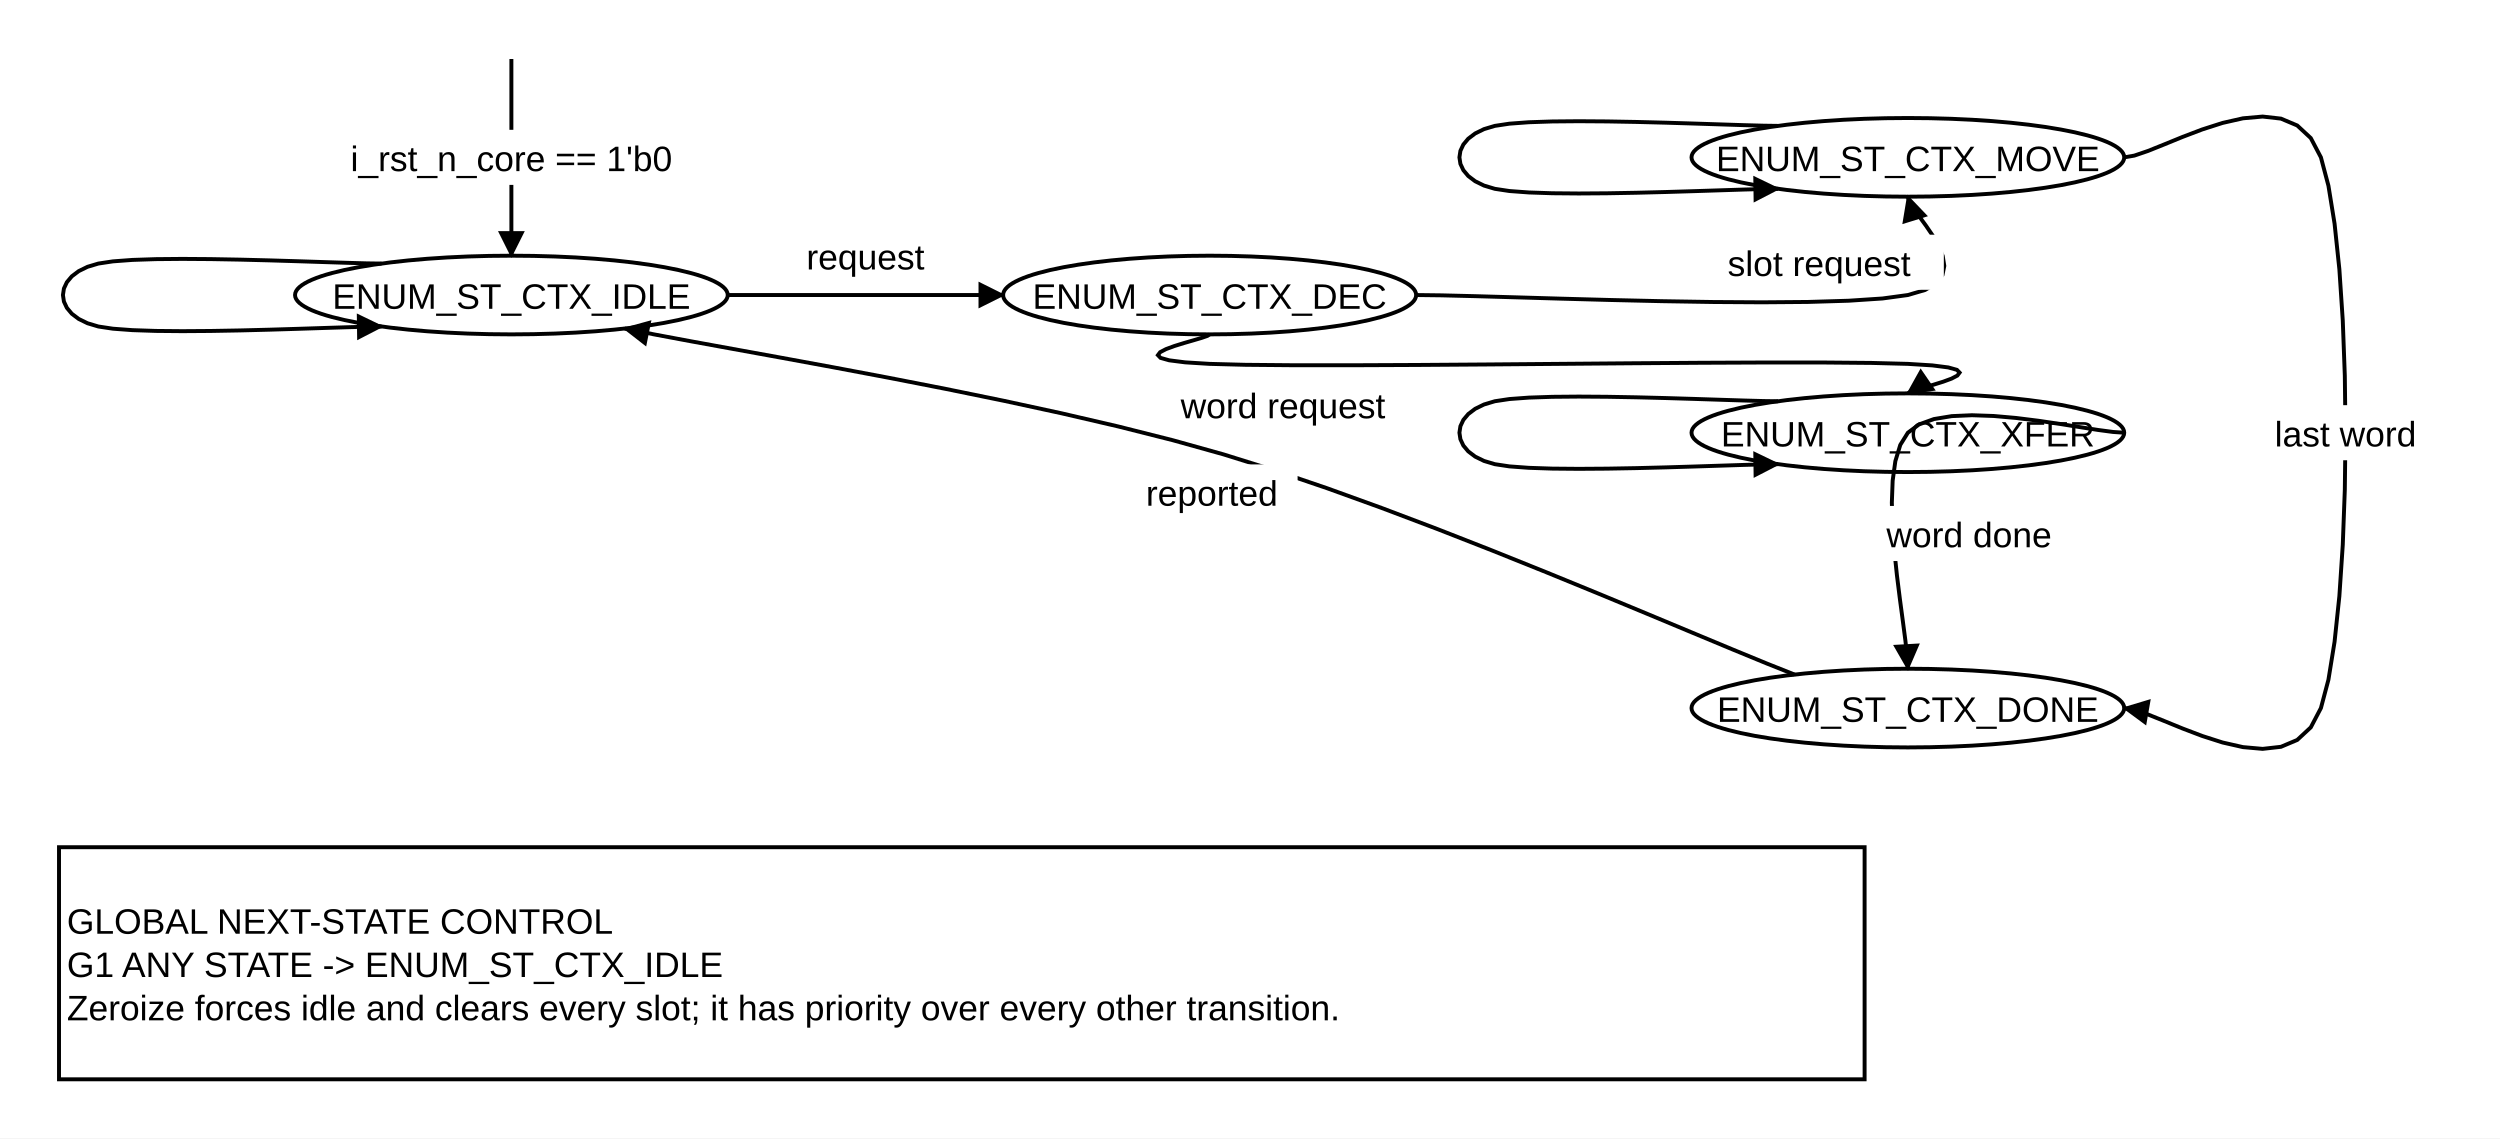
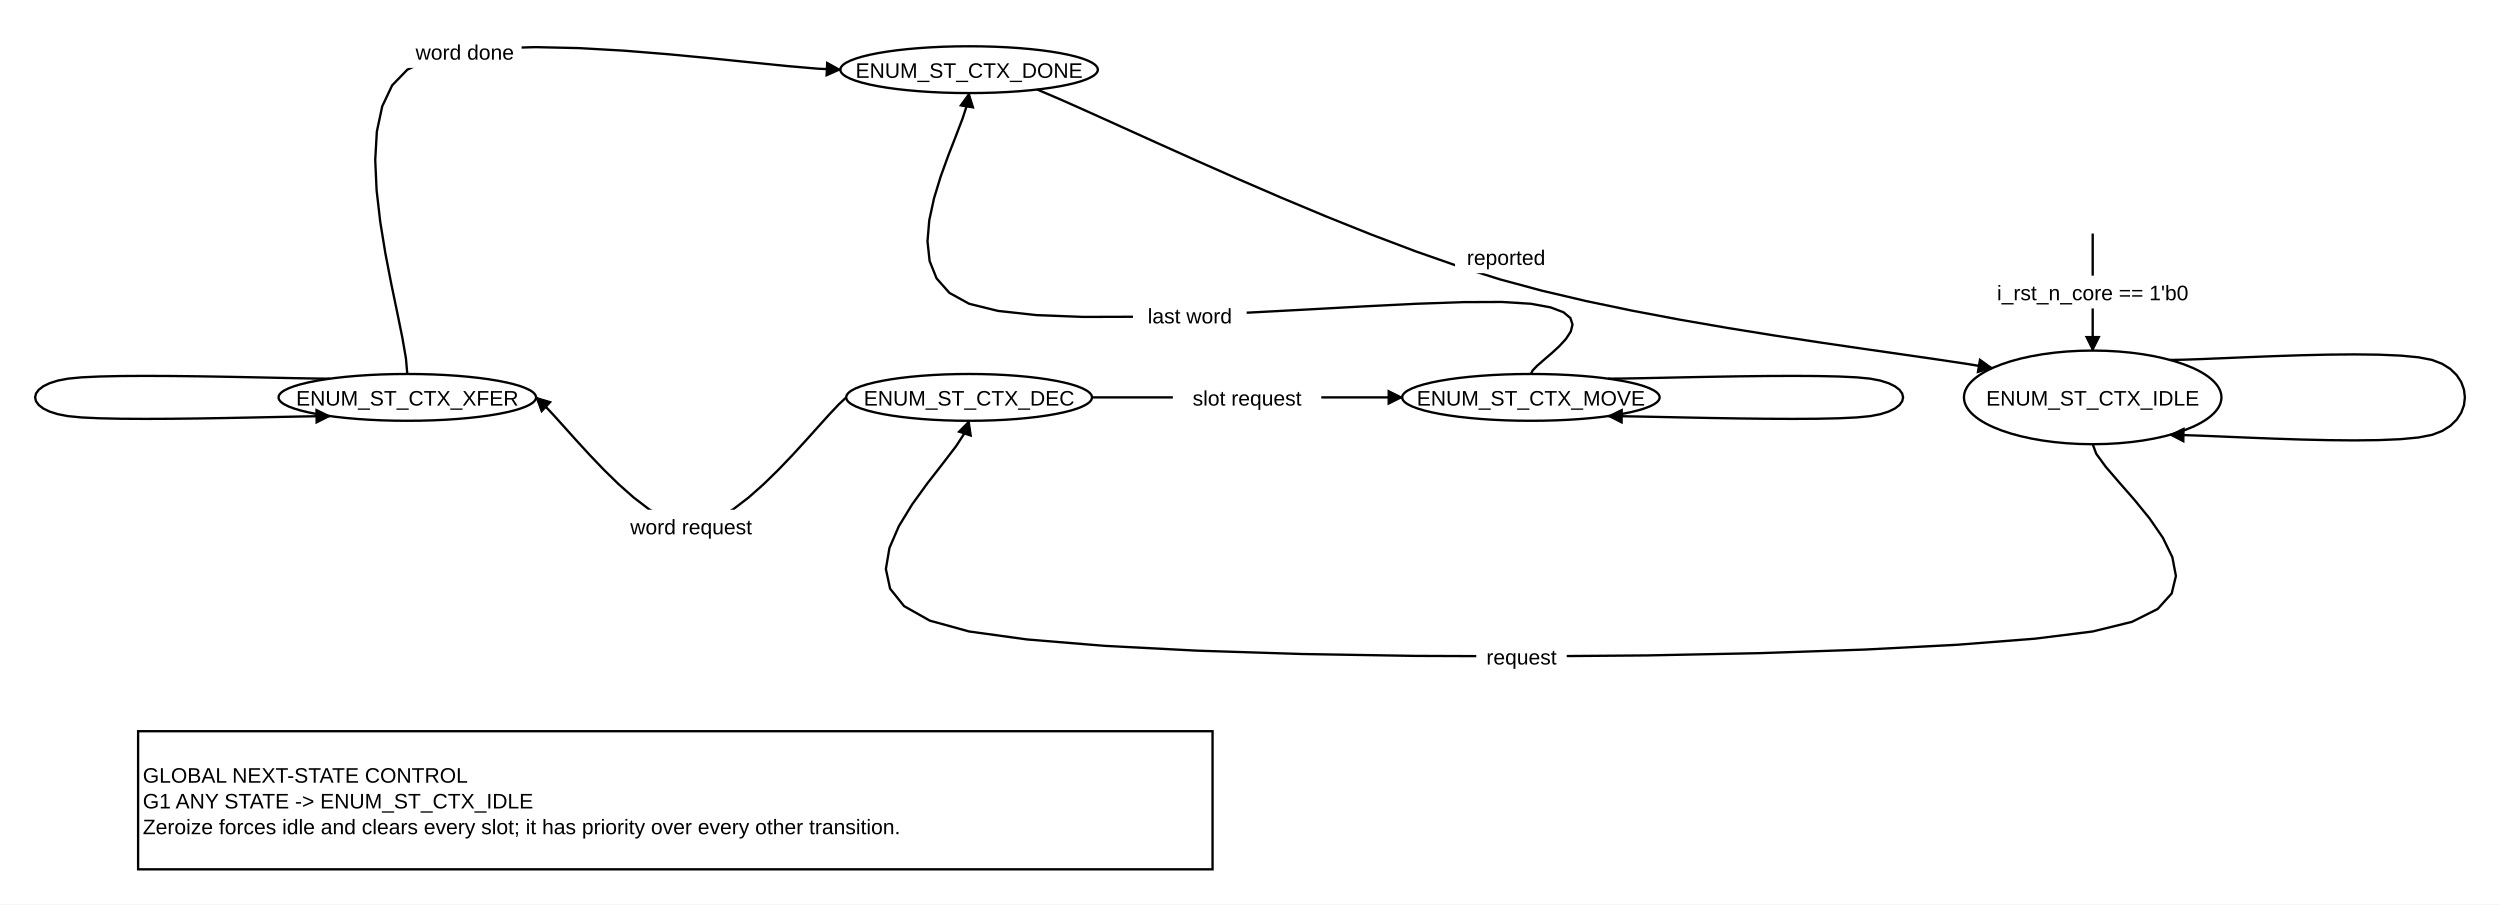
- <svg xmlns="http://www.w3.org/2000/svg" width="1271.05" height="578.741" viewBox="10 100 1271.05 578.741" font-family="Arial, Helvetica, sans-serif" font-size="18">
-   <rect x="10" y="100" width="1271.05" height="578.741" fill="#FFFFFF" />
-   <ellipse cx="270" cy="250" rx="110" ry="20" fill="#FFFFFF" stroke="#000000" stroke-width="2" />
-   <text x="270" y="257" text-anchor="middle">ENUM_ST_CTX_IDLE</text>
-   <ellipse cx="625" cy="250" rx="105" ry="20" fill="#FFFFFF" stroke="#000000" stroke-width="2" />
-   <text x="625" y="257" text-anchor="middle">ENUM_ST_CTX_DEC</text>
-   <ellipse cx="980" cy="180" rx="110" ry="20" fill="#FFFFFF" stroke="#000000" stroke-width="2" />
-   <text x="980" y="187" text-anchor="middle">ENUM_ST_CTX_MOVE</text>
-   <ellipse cx="980" cy="320" rx="110" ry="20" fill="#FFFFFF" stroke="#000000" stroke-width="2" />
-   <text x="980" y="327" text-anchor="middle">ENUM_ST_CTX_XFER</text>
-   <ellipse cx="980" cy="460" rx="110" ry="20" fill="#FFFFFF" stroke="#000000" stroke-width="2" />
-   <text x="980" y="467" text-anchor="middle">ENUM_ST_CTX_DONE</text>
-   <rect x="40" y="530.741" width="918" height="118" fill="#FFFFFF" stroke="#000000" stroke-width="2" />
-   <text x="44" y="574.741" text-anchor="start">GLOBAL NEXT-STATE CONTROL</text>
-   <text x="44" y="596.741" text-anchor="start">G1  ANY STATE -&gt; ENUM_ST_CTX_IDLE</text>
-   <text x="44" y="618.741" text-anchor="start">Zeroize forces idle and clears every slot; it has priority over every other transition.</text>
-   <path d="M 270 130 L 270 132.416 L 270 135.44 L 270 138.984 L 270 142.963 L 270 147.289 L 270 151.875 L 270 156.635 L 270 161.481 L 270 166.328 L 270 171.088 L 270 175.674 L 270 180 L 270 184.326 L 270 188.912 L 270 193.672 L 270 198.519 L 270 203.365 L 270 208.125 L 270 212.711 L 270 217.037 L 270 221.016 L 270 224.56 L 270 227.584 L 270 230" fill="none" stroke="#000000" stroke-width="2.0" />
-   <polygon points="270,230 264,218 276,218" fill="#000000" stroke="#000000" stroke-width="1" />
-   <rect x="167" y="166" width="206" height="28" fill="#FFFFFF" stroke="none" />
-   <text x="270" y="187" text-anchor="middle">i_rst_n_core == 1'b0</text>
-   <path d="M 922.395 442.962 L 908.412 437.4 L 890.975 430.229 L 870.563 421.725 L 847.656 412.166 L 822.733 401.83 L 796.273 390.994 L 768.756 379.936 L 740.661 368.933 L 712.468 358.263 L 684.656 348.204 L 657.703 339.033 L 632.091 331.027 L 606.245 323.812 L 578.64 316.847 L 549.83 310.159 L 520.369 303.776 L 490.809 297.726 L 461.704 292.037 L 433.607 286.736 L 407.071 281.852 L 382.65 277.412 L 360.897 273.445 L 342.364 269.978 L 327.605 267.038" fill="none" stroke="#000000" stroke-width="2.0" />
-   <polygon points="327.605,267.038 340.546,263.498 338.202,275.267" fill="#000000" stroke="#000000" stroke-width="1" />
-   <rect x="582.524" y="336.116" width="87.2" height="28" fill="#FFFFFF" stroke="none" />
-   <text x="626.124" y="357.116" text-anchor="middle">reported</text>
-   <path d="M 730 250 L 742.876 250.159 L 760.093 250.579 L 780.781 251.172 L 804.074 251.852 L 829.103 252.532 L 855 253.125 L 880.897 253.545 L 905.926 253.704 L 929.219 253.516 L 949.907 252.894 L 967.124 251.751 L 980 250 L 988.753 247.425 L 994.468 243.981 L 997.578 239.844 L 998.519 235.185 L 997.723 230.179 L 995.625 225 L 992.659 219.821 L 989.259 214.815 L 985.859 210.156 L 982.894 206.019 L 980.796 202.575 L 980 200" fill="none" stroke="#000000" stroke-width="2.0" />
-   <polygon points="980,200 989.275,209.694 977.81,213.236" fill="#000000" stroke="#000000" stroke-width="1" />
-   <rect x="871.479" y="219.336" width="126.8" height="28" fill="#FFFFFF" stroke="none" />
-   <text x="934.879" y="240.336" text-anchor="middle">slot request</text>
-   <path d="M 625 270 L 623.87 270.773 L 620.891 271.806 L 616.68 273.047 L 611.852 274.444 L 607.024 275.946 L 602.812 277.5 L 599.834 279.054 L 598.704 280.556 L 600.039 281.953 L 604.456 283.194 L 612.571 284.227 L 625 285 L 643.284 285.477 L 667.731 285.694 L 697.109 285.703 L 730.185 285.556 L 765.726 285.304 L 802.5 285 L 839.274 284.696 L 874.815 284.444 L 907.891 284.297 L 937.269 284.306 L 961.716 284.523 L 980 285 L 992.429 285.773 L 1000.54 286.806 L 1004.96 288.047 L 1006.3 289.444 L 1005.17 290.946 L 1002.19 292.5 L 997.976 294.054 L 993.148 295.556 L 988.32 296.953 L 984.109 298.194 L 981.13 299.227 L 980 300" fill="none" stroke="#000000" stroke-width="2.0" />
-   <polygon points="980,300 986.519,288.274 993.292,298.18" fill="#000000" stroke="#000000" stroke-width="1" />
-   <rect x="598.893" y="291.647" width="126.8" height="28" fill="#FFFFFF" stroke="none" />
-   <text x="662.293" y="312.647" text-anchor="middle">word request</text>
-   <path d="M 380 250 L 383.246 250 L 387.286 250 L 392.012 250 L 397.315 250 L 403.087 250 L 409.219 250 L 415.603 250 L 422.13 250 L 428.691 250 L 435.179 250 L 441.485 250 L 447.5 250 L 453.597 250 L 460.133 250 L 466.973 250 L 473.981 250 L 481.025 250 L 487.969 250 L 494.678 250 L 501.019 250 L 506.855 250 L 512.054 250 L 516.481 250 L 520 250" fill="none" stroke="#000000" stroke-width="2.0" />
-   <polygon points="520,250 508,256 508,244" fill="#000000" stroke="#000000" stroke-width="1" />
-   <rect x="411.35" y="216" width="77.3" height="28" fill="#FFFFFF" stroke="none" />
-   <text x="450" y="237" text-anchor="middle">request</text>
-   <path d="M 1090 180 L 1095.15 179.109 L 1102.04 176.759 L 1110.31 173.438 L 1119.63 169.63 L 1129.64 165.822 L 1140 162.5 L 1150.36 160.15 L 1160.37 159.259 L 1169.69 160.312 L 1177.96 163.796 L 1184.85 170.197 L 1190 180 L 1193.82 194.421 L 1196.94 213.704 L 1199.38 236.875 L 1201.11 262.963 L 1202.15 290.995 L 1202.5 320 L 1202.15 349.005 L 1201.11 377.037 L 1199.38 403.125 L 1196.94 426.296 L 1193.82 445.579 L 1190 460 L 1184.85 469.803 L 1177.96 476.204 L 1169.69 479.688 L 1160.37 480.741 L 1150.36 479.85 L 1140 477.5 L 1129.64 474.178 L 1119.63 470.37 L 1110.31 466.562 L 1102.04 463.241 L 1095.15 460.891 L 1090 460" fill="none" stroke="#000000" stroke-width="2.0" />
-   <polygon points="1090,460 1102.85,456.134 1100.8,467.958" fill="#000000" stroke="#000000" stroke-width="1" />
-   <rect x="1153.95" y="306" width="97.1" height="28" fill="#FFFFFF" stroke="none" />
-   <text x="1202.5" y="327" text-anchor="middle">last word</text>
-   <path d="M 1090 320 L 1084.33 319.618 L 1076.76 318.611 L 1067.66 317.188 L 1057.41 315.556 L 1046.39 313.924 L 1035 312.5 L 1023.61 311.493 L 1012.59 311.111 L 1002.34 311.562 L 993.241 313.056 L 985.666 315.799 L 980 320 L 976.149 326.181 L 973.634 334.444 L 972.266 344.375 L 971.852 355.556 L 972.202 367.569 L 973.125 380 L 974.43 392.431 L 975.926 404.444 L 977.422 415.625 L 978.727 425.556 L 979.65 433.819 L 980 440" fill="none" stroke="#000000" stroke-width="2.0" />
-   <polygon points="980,440 973.331,428.359 985.312,427.68" fill="#000000" stroke="#000000" stroke-width="1" />
-   <rect x="962.562" y="357.234" width="97.1" height="28" fill="#FFFFFF" stroke="none" />
-   <text x="1011.11" y="378.234" text-anchor="middle">word done</text>
-   <path d="M 204 234 L 196.583 233.898 L 186.667 233.63 L 174.75 233.25 L 161.333 232.815 L 146.917 232.38 L 132 232 L 117.083 231.731 L 102.667 231.63 L 89.25 231.75 L 77.333 232.148 L 67.417 232.88 L 60 234 L 54.5 235.648 L 50 237.852 L 46.5 240.5 L 44 243.481 L 42.5 246.685 L 42 250 L 42.5 253.315 L 44 256.519 L 46.5 259.5 L 50 262.148 L 54.5 264.352 L 60 266 L 67.417 267.12 L 77.333 267.852 L 89.25 268.25 L 102.667 268.37 L 117.083 268.269 L 132 268 L 146.917 267.62 L 161.333 267.185 L 174.75 266.75 L 186.667 266.37 L 196.583 266.102 L 204 266" fill="none" stroke="#000000" stroke-width="2.0" />
-   <polygon points="204,266 192.084,272.164 191.919,260.165" fill="#000000" stroke="#000000" stroke-width="1" />
-   <path d="M 914 164 L 906.583 163.898 L 896.667 163.63 L 884.75 163.25 L 871.333 162.815 L 856.917 162.38 L 842 162 L 827.083 161.731 L 812.667 161.63 L 799.25 161.75 L 787.333 162.148 L 777.417 162.88 L 770 164 L 764.5 165.648 L 760 167.852 L 756.5 170.5 L 754 173.481 L 752.5 176.685 L 752 180 L 752.5 183.315 L 754 186.519 L 756.5 189.5 L 760 192.148 L 764.5 194.352 L 770 196 L 777.417 197.12 L 787.333 197.852 L 799.25 198.25 L 812.667 198.37 L 827.083 198.269 L 842 198 L 856.917 197.62 L 871.333 197.185 L 884.75 196.75 L 896.667 196.37 L 906.583 196.102 L 914 196" fill="none" stroke="#000000" stroke-width="2.0" />
-   <polygon points="914,196 902.084,202.164 901.919,190.165" fill="#000000" stroke="#000000" stroke-width="1" />
-   <path d="M 914 304 L 906.583 303.898 L 896.667 303.63 L 884.75 303.25 L 871.333 302.815 L 856.917 302.38 L 842 302 L 827.083 301.731 L 812.667 301.63 L 799.25 301.75 L 787.333 302.148 L 777.417 302.88 L 770 304 L 764.5 305.648 L 760 307.852 L 756.5 310.5 L 754 313.481 L 752.5 316.685 L 752 320 L 752.5 323.315 L 754 326.519 L 756.5 329.5 L 760 332.148 L 764.5 334.352 L 770 336 L 777.417 337.12 L 787.333 337.852 L 799.25 338.25 L 812.667 338.37 L 827.083 338.269 L 842 338 L 856.917 337.62 L 871.333 337.185 L 884.75 336.75 L 896.667 336.37 L 906.583 336.102 L 914 336" fill="none" stroke="#000000" stroke-width="2.0" />
-   <polygon points="914,336 902.084,342.164 901.919,330.165" fill="#000000" stroke="#000000" stroke-width="1" />
+ <svg xmlns="http://www.w3.org/2000/svg" width="2136" height="772.748" viewBox="-78 120.471 2136 772.748" font-family="Arial, Helvetica, sans-serif" font-size="18">
+   <rect x="-78" y="120.471" width="2136" height="772.748" fill="#FFFFFF" />
+   <ellipse cx="1710" cy="460" rx="110" ry="40" fill="#FFFFFF" stroke="#000000" stroke-width="2" />
+   <text x="1710" y="467" text-anchor="middle">ENUM_ST_CTX_IDLE</text>
+   <ellipse cx="750" cy="460" rx="105" ry="20" fill="#FFFFFF" stroke="#000000" stroke-width="2" />
+   <text x="750" y="467" text-anchor="middle">ENUM_ST_CTX_DEC</text>
+   <ellipse cx="1230" cy="460" rx="110" ry="20" fill="#FFFFFF" stroke="#000000" stroke-width="2" />
+   <text x="1230" y="467" text-anchor="middle">ENUM_ST_CTX_MOVE</text>
+   <ellipse cx="270" cy="460" rx="110" ry="20" fill="#FFFFFF" stroke="#000000" stroke-width="2" />
+   <text x="270" y="467" text-anchor="middle">ENUM_ST_CTX_XFER</text>
+   <ellipse cx="750" cy="180" rx="110" ry="20" fill="#FFFFFF" stroke="#000000" stroke-width="2" />
+   <text x="750" y="187" text-anchor="middle">ENUM_ST_CTX_DONE</text>
+   <rect x="40" y="745.219" width="918" height="118" fill="#FFFFFF" stroke="#000000" stroke-width="2" />
+   <text x="44" y="789.219" text-anchor="start">GLOBAL NEXT-STATE CONTROL</text>
+   <text x="44" y="811.219" text-anchor="start">G1  ANY STATE -&gt; ENUM_ST_CTX_IDLE</text>
+   <text x="44" y="833.219" text-anchor="start">Zeroize forces idle and clears every slot; it has priority over every other transition.</text>
+   <path d="M 1710 320 L 1710 322.416 L 1710 325.44 L 1710 328.984 L 1710 332.963 L 1710 337.289 L 1710 341.875 L 1710 346.635 L 1710 351.481 L 1710 356.328 L 1710 361.088 L 1710 365.674 L 1710 370 L 1710 374.326 L 1710 378.912 L 1710 383.672 L 1710 388.519 L 1710 393.365 L 1710 398.125 L 1710 402.711 L 1710 407.037 L 1710 411.016 L 1710 414.56 L 1710 417.584 L 1710 420" fill="none" stroke="#000000" stroke-width="2.0" />
+   <polygon points="1710,420 1704,408 1716,408" fill="#000000" stroke="#000000" stroke-width="1" />
+   <rect x="1607" y="356" width="206" height="28" fill="#FFFFFF" stroke="none" />
+   <text x="1710" y="377" text-anchor="middle">i_rst_n_core == 1'b0</text>
+   <path d="M 808.191 196.972 L 827.217 205.085 L 850.917 215.619 L 878.648 228.143 L 909.768 242.224 L 943.634 257.432 L 979.603 273.335 L 1017.03 289.501 L 1055.28 305.498 L 1093.7 320.895 L 1131.66 335.261 L 1168.5 348.164 L 1203.59 359.172 L 1239.1 368.755 L 1277.1 377.683 L 1316.83 385.974 L 1357.5 393.646 L 1398.35 400.719 L 1438.6 407.21 L 1477.48 413.138 L 1514.21 418.521 L 1548.02 423.377 L 1578.14 427.726 L 1603.79 431.585 L 1624.19 434.973" fill="none" stroke="#000000" stroke-width="2.0" />
+   <polygon points="1624.19,434.973 1611.37,438.926 1613.34,427.088" fill="#000000" stroke="#000000" stroke-width="1" />
+   <rect x="1165.2" y="325.863" width="87.2" height="28" fill="#FFFFFF" stroke="none" />
+   <text x="1208.8" y="346.863" text-anchor="middle">reported</text>
+   <path d="M 1710 500 L 1713.06 508.241 L 1721.11 519.259 L 1732.5 532.5 L 1745.56 547.407 L 1758.61 563.426 L 1770 580 L 1778.06 596.574 L 1781.11 612.593 L 1777.5 627.5 L 1765.56 640.741 L 1743.61 651.759 L 1710 660 L 1660.56 666.175 L 1594.44 671.343 L 1515 675.469 L 1425.56 678.519 L 1329.44 680.457 L 1230 681.25 L 1130.56 680.862 L 1034.44 679.259 L 945 676.406 L 865.556 672.269 L 799.444 666.811 L 750 660 L 716.389 650.729 L 694.444 638.333 L 682.5 623.438 L 678.889 606.667 L 681.944 588.646 L 690 570 L 701.389 551.354 L 714.444 533.333 L 727.5 516.562 L 738.889 501.667 L 746.944 489.271 L 750 480" fill="none" stroke="#000000" stroke-width="2.0" />
+   <polygon points="750,480 751.942,493.275 740.545,489.519" fill="#000000" stroke="#000000" stroke-width="1" />
+   <rect x="1183.31" y="667.219" width="77.3" height="28" fill="#FFFFFF" stroke="none" />
+   <text x="1221.96" y="688.219" text-anchor="middle">request</text>
+   <path d="M 1230 440 L 1231.53 436.91 L 1235.56 432.778 L 1241.25 427.812 L 1247.78 422.222 L 1254.31 416.215 L 1260 410 L 1264.03 403.785 L 1265.56 397.778 L 1263.75 392.188 L 1257.78 387.222 L 1246.81 383.09 L 1230 380 L 1205.28 378.472 L 1172.22 378.611 L 1132.5 380 L 1087.78 382.222 L 1039.72 384.861 L 990 387.5 L 940.278 389.722 L 892.222 391.111 L 847.5 391.25 L 807.778 389.722 L 774.722 386.111 L 750 380 L 733.194 370.729 L 722.222 358.333 L 716.25 343.438 L 714.444 326.667 L 715.972 308.646 L 720 290 L 725.694 271.354 L 732.222 253.333 L 738.75 236.562 L 744.444 221.667 L 748.472 209.271 L 750 200" fill="none" stroke="#000000" stroke-width="2.0" />
+   <polygon points="750,200 753.969,212.816 742.129,210.865" fill="#000000" stroke="#000000" stroke-width="1" />
+   <rect x="890.047" y="375.771" width="97.1" height="28" fill="#FFFFFF" stroke="none" />
+   <text x="938.597" y="396.771" text-anchor="middle">last word</text>
+   <path d="M 270 440 L 268.822 426.609 L 265.718 408.704 L 261.328 387.188 L 256.296 362.963 L 251.264 336.933 L 246.875 310 L 243.77 283.067 L 242.593 257.037 L 243.984 232.812 L 248.588 211.296 L 257.046 193.391 L 270 180 L 289.057 170.897 L 314.537 164.954 L 345.156 161.719 L 379.63 160.741 L 416.672 161.568 L 455 163.75 L 493.328 166.834 L 530.37 170.37 L 564.844 173.906 L 595.463 176.991 L 620.943 179.172 L 640 180" fill="none" stroke="#000000" stroke-width="2.0" />
+   <polygon points="640,180 627.751,185.474 628.272,173.485" fill="#000000" stroke="#000000" stroke-width="1" />
+   <rect x="270.556" y="150.471" width="97.1" height="28" fill="#FFFFFF" stroke="none" />
+   <text x="319.106" y="171.471" text-anchor="middle">word done</text>
+   <path d="M 855 460 L 861.539 460 L 869.745 460 L 879.375 460 L 890.185 460 L 901.933 460 L 914.375 460 L 927.269 460 L 940.37 460 L 953.438 460 L 966.227 460 L 978.495 460 L 990 460 L 1001.42 460 L 1013.46 460 L 1025.9 460 L 1038.52 460 L 1051.1 460 L 1063.44 460 L 1075.3 460 L 1086.48 460 L 1096.76 460 L 1105.91 460 L 1113.73 460 L 1120 460" fill="none" stroke="#000000" stroke-width="2.0" />
+   <polygon points="1120,460 1108,466 1108,454" fill="#000000" stroke="#000000" stroke-width="1" />
+   <rect x="924.1" y="446" width="126.8" height="28" fill="#FFFFFF" stroke="none" />
+   <text x="987.5" y="467" text-anchor="middle">slot request</text>
+   <path d="M 645 460 L 638.597 466.016 L 630.584 474.514 L 621.191 484.922 L 610.648 496.667 L 599.185 509.175 L 587.031 521.875 L 574.418 534.193 L 561.574 545.556 L 548.73 555.391 L 536.117 563.125 L 523.963 568.186 L 512.5 570 L 501.037 568.186 L 488.883 563.125 L 476.27 555.391 L 463.426 545.556 L 450.582 534.193 L 437.969 521.875 L 425.815 509.175 L 414.352 496.667 L 403.809 484.922 L 394.416 474.514 L 386.403 466.016 L 380 460" fill="none" stroke="#000000" stroke-width="2.0" />
+   <polygon points="380,460 392.854,463.844 384.637,472.59" fill="#000000" stroke="#000000" stroke-width="1" />
+   <rect x="449.1" y="556" width="126.8" height="28" fill="#FFFFFF" stroke="none" />
+   <text x="512.5" y="577" text-anchor="middle">word request</text>
+   <path d="M 1776 428 L 1787.54 427.796 L 1802.96 427.259 L 1821.5 426.5 L 1842.37 425.63 L 1864.8 424.759 L 1888 424 L 1911.2 423.463 L 1933.63 423.259 L 1954.5 423.5 L 1973.04 424.296 L 1988.46 425.759 L 2000 428 L 2008.56 431.296 L 2015.56 435.704 L 2021 441 L 2024.89 446.963 L 2027.22 453.37 L 2028 460 L 2027.22 466.63 L 2024.89 473.037 L 2021 479 L 2015.56 484.296 L 2008.56 488.704 L 2000 492 L 1988.46 494.241 L 1973.04 495.704 L 1954.5 496.5 L 1933.63 496.741 L 1911.2 496.537 L 1888 496 L 1864.8 495.241 L 1842.37 494.37 L 1821.5 493.5 L 1802.96 492.741 L 1787.54 492.204 L 1776 492" fill="none" stroke="#000000" stroke-width="2.0" />
+   <polygon points="1776,492 1788.1,486.213 1787.89,498.211" fill="#000000" stroke="#000000" stroke-width="1" />
+   <path d="M 1296 444 L 1307.54 443.898 L 1322.96 443.63 L 1341.5 443.25 L 1362.37 442.815 L 1384.8 442.38 L 1408 442 L 1431.2 441.731 L 1453.63 441.63 L 1474.5 441.75 L 1493.04 442.148 L 1508.46 442.88 L 1520 444 L 1528.56 445.648 L 1535.56 447.852 L 1541 450.5 L 1544.89 453.481 L 1547.22 456.685 L 1548 460 L 1547.22 463.315 L 1544.89 466.519 L 1541 469.5 L 1535.56 472.148 L 1528.56 474.352 L 1520 476 L 1508.46 477.12 L 1493.04 477.852 L 1474.5 478.25 L 1453.63 478.37 L 1431.2 478.269 L 1408 478 L 1384.8 477.62 L 1362.37 477.185 L 1341.5 476.75 L 1322.96 476.37 L 1307.54 476.102 L 1296 476" fill="none" stroke="#000000" stroke-width="2.0" />
+   <polygon points="1296,476 1308.05,470.106 1307.95,482.106" fill="#000000" stroke="#000000" stroke-width="1" />
+   <path d="M 204 444 L 192.463 443.898 L 177.037 443.63 L 158.5 443.25 L 137.63 442.815 L 115.204 442.38 L 92 442 L 68.796 441.731 L 46.37 441.63 L 25.5 441.75 L 6.963 442.148 L -8.463 442.88 L -20 444 L -28.556 445.648 L -35.556 447.852 L -41 450.5 L -44.889 453.481 L -47.222 456.685 L -48 460 L -47.222 463.315 L -44.889 466.519 L -41 469.5 L -35.556 472.148 L -28.556 474.352 L -20 476 L -8.463 477.12 L 6.963 477.852 L 25.5 478.25 L 46.37 478.37 L 68.796 478.269 L 92 478 L 115.204 477.62 L 137.63 477.185 L 158.5 476.75 L 177.037 476.37 L 192.463 476.102 L 204 476" fill="none" stroke="#000000" stroke-width="2.0" />
+   <polygon points="204,476 192.053,482.106 191.948,470.106" fill="#000000" stroke="#000000" stroke-width="1" />
</svg>
